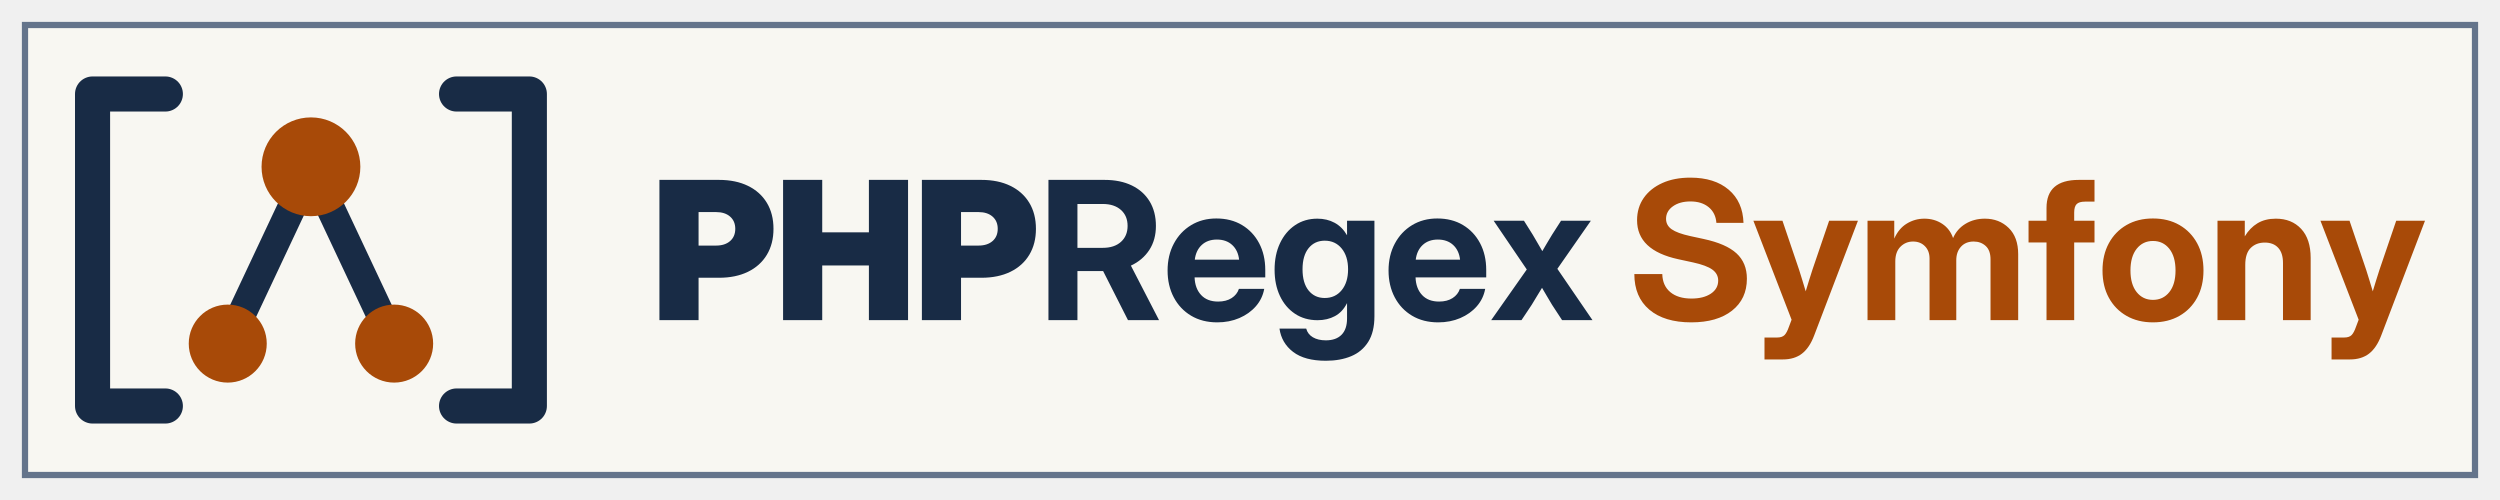
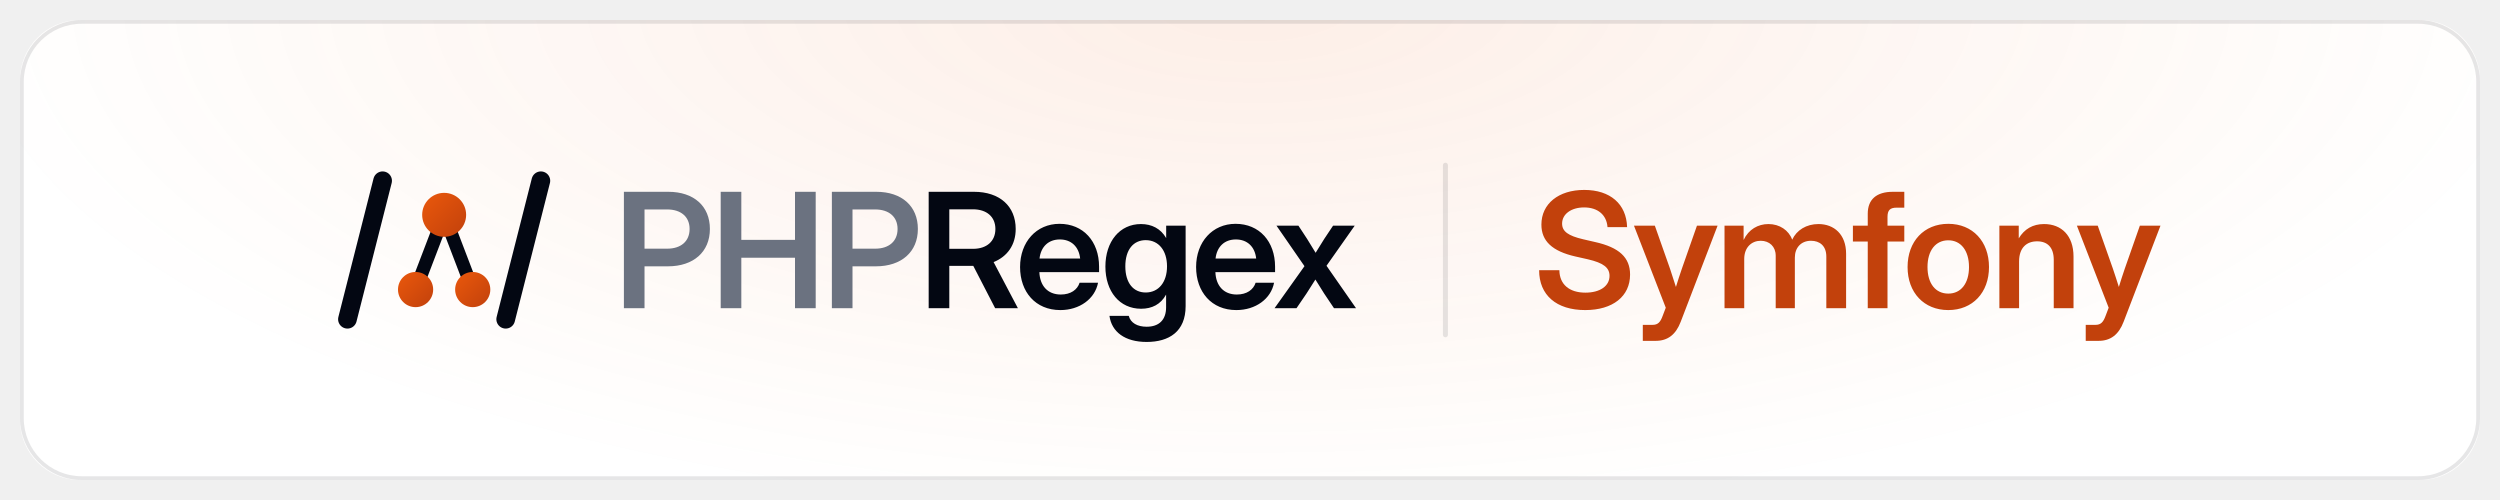
- <svg xmlns="http://www.w3.org/2000/svg" viewBox="0 0 1000 200" width="1000" height="200" role="img">
-   <style>.paper{fill:#F8F7F2}.ink-f{fill:#182B45}.ink-s{stroke:#182B45;fill:none}.amber-f{fill:#A84A08}</style>
-   <rect x="10" y="10" width="980" height="180" class="paper" stroke="#64748B" stroke-width="2.5" />
-   <g transform="translate(124.38 100) scale(0.52)">
-     <g fill="none" class="ink-s" stroke-width="27" stroke-linecap="round" stroke-linejoin="round">
-       <path d="M-112-120H-168V120H-112" />
-       <path d="M112-120H168V120H112" />
+ <svg xmlns="http://www.w3.org/2000/svg" viewBox="0 0 1000 200" width="1000" height="200" role="img" aria-label="PHPRegex Symfony">
+   <defs>
+     <linearGradient id="n" x1="0" y1="0" x2="1" y2="1">
+       <stop offset="0" stop-color="#EA580C" />
+       <stop offset="1" stop-color="#C2410C" />
+     </linearGradient>
+     <radialGradient id="halo" cx="500" cy="0" r="1" gradientUnits="userSpaceOnUse" gradientTransform="translate(500 0) scale(520 210) translate(-500 0)">
+       <stop offset="0" stop-color="rgba(234,88,12,0.10)" />
+       <stop offset="1" stop-color="rgba(234,88,12,0.10)" stop-opacity="0" />
+     </radialGradient>
+   </defs>
+   <rect x="8" y="8" width="984" height="184" rx="24" fill="#FFFFFF" />
+   <rect x="8" y="8" width="984" height="184" rx="24" fill="url(#halo)" />
+   <rect x="8.75" y="8.75" width="982.5" height="182.5" rx="24" fill="none" stroke="rgba(3,7,18,0.10)" stroke-width="1.5" />
+   <g transform="translate(177.66 100.00) scale(0.2198)">
+     <g fill="none" stroke="#030712" stroke-linecap="round">
+       <path d="M-176 126L-112 -126M112 126L176 -126" stroke-width="34" />
+       <path d="M0 -64L-52 72M0 -64L52 72" stroke-width="24" />
    </g>
-     <g transform="translate(0 14)">
-       <path d="M0-78L-64 58M0-78L64 58" fill="none" class="ink-s" stroke-width="22" stroke-linecap="round" />
-       <circle cx="0" cy="-78" r="38" class="amber-f" />
-       <circle cx="-64" cy="58" r="30" class="amber-f" />
-       <circle cx="64" cy="58" r="30" class="amber-f" />
+     <g fill="url(#n)">
+       <circle cx="0" cy="-64" r="40" />
+       <circle cx="-52" cy="72" r="32" />
+       <circle cx="52" cy="72" r="32" />
    </g>
  </g>
-   <g transform="translate(260.76 128.0429)">
-     <path d="M3.011 0.0V-56.086H26.838Q33.539 -56.086 38.432 -53.696Q43.325 -51.305 45.979 -46.92Q48.633 -42.535 48.633 -36.512Q48.633 -30.527 45.979 -26.123Q43.325 -21.719 38.432 -19.329Q33.539 -16.939 26.838 -16.939H18.67V0.0ZM18.67 -29.812H25.671Q29.21 -29.812 31.28 -31.619Q33.35 -33.426 33.35 -36.512Q33.35 -39.599 31.28 -41.406Q29.21 -43.212 25.671 -43.212H18.67ZM52.472 0.0V-56.086H68.131V-35.119H86.801V-56.086H102.46V0.0H86.801V-21.87H68.131V0.0ZM107.993 0.0V-56.086H131.82Q138.52 -56.086 143.414 -53.696Q148.307 -51.305 150.961 -46.92Q153.615 -42.535 153.615 -36.512Q153.615 -30.527 150.961 -26.123Q148.307 -21.719 143.414 -19.329Q138.52 -16.939 131.82 -16.939H123.652V0.0ZM123.652 -29.812H130.653Q134.192 -29.812 136.262 -31.619Q138.332 -33.426 138.332 -36.512Q138.332 -39.599 136.262 -41.406Q134.192 -43.212 130.653 -43.212H123.652Z" class="ink-f" />
-     <path transform="translate(154.4428 0)" d="M4.178 0.0V-56.086H26.612Q32.936 -56.086 37.547 -53.846Q42.158 -51.606 44.662 -47.466Q47.165 -43.325 47.165 -37.679Q47.165 -32.108 44.511 -28.043Q41.857 -23.978 37.152 -21.794L48.407 0.0H35.985L26.048 -19.611Q26.01 -19.611 25.935 -19.611H15.772V0.0ZM15.772 -28.909H25.935Q30.527 -28.909 33.181 -31.299Q35.835 -33.689 35.835 -37.679Q35.835 -41.707 33.162 -44.078Q30.49 -46.45 25.897 -46.45H15.772ZM71.707 0.903Q65.684 0.903 61.224 -1.769Q56.763 -4.442 54.298 -9.128Q51.832 -13.814 51.832 -19.837Q51.832 -25.897 54.335 -30.602Q56.839 -35.308 61.243 -37.98Q65.647 -40.653 71.331 -40.653Q77.203 -40.653 81.588 -38.037Q85.973 -35.421 88.439 -30.772Q90.904 -26.123 90.904 -20.063V-17.089H62.635Q62.786 -12.685 65.233 -10.05Q67.679 -7.415 72.046 -7.415Q75.283 -7.415 77.447 -8.808Q79.612 -10.201 80.364 -12.497H90.49Q89.775 -8.545 87.14 -5.533Q84.505 -2.522 80.515 -0.809Q76.525 0.903 71.707 0.903ZM62.711 -24.166H80.44Q80.026 -27.892 77.673 -30.057Q75.321 -32.221 71.556 -32.221Q67.83 -32.221 65.496 -30.057Q63.162 -27.892 62.711 -24.166ZM115.145 16.261Q106.676 16.261 102.046 12.723Q97.416 9.185 96.588 3.388H107.278Q107.88 5.646 109.951 6.87Q112.021 8.093 115.145 8.093Q119.21 8.093 121.412 5.872Q123.614 3.651 123.614 -0.64V-6.738H123.577Q121.808 -3.237 118.778 -1.6Q115.747 0.038 111.833 0.038Q106.638 0.038 102.761 -2.56Q98.884 -5.157 96.757 -9.693Q94.631 -14.228 94.631 -20.176Q94.631 -26.161 96.795 -30.753Q98.959 -35.345 102.818 -37.961Q106.676 -40.577 111.757 -40.577Q115.597 -40.577 118.627 -38.94Q121.657 -37.303 123.577 -33.99H123.614V-39.749H134.568V-1.543Q134.568 4.743 132.103 8.676Q129.637 12.61 125.271 14.435Q120.904 16.261 115.145 16.261ZM114.693 -8.846Q118.909 -8.846 121.469 -11.97Q124.029 -15.094 124.029 -20.326Q124.029 -25.521 121.469 -28.645Q118.909 -31.769 114.693 -31.769Q110.666 -31.769 108.238 -28.777Q105.81 -25.784 105.81 -20.326Q105.81 -14.831 108.238 -11.838Q110.666 -8.846 114.693 -8.846ZM160.089 0.903Q154.066 0.903 149.606 -1.769Q145.145 -4.442 142.68 -9.128Q140.214 -13.814 140.214 -19.837Q140.214 -25.897 142.718 -30.602Q145.221 -35.308 149.625 -37.98Q154.029 -40.653 159.713 -40.653Q165.585 -40.653 169.97 -38.037Q174.355 -35.421 176.821 -30.772Q179.286 -26.123 179.286 -20.063V-17.089H151.017Q151.168 -12.685 153.615 -10.05Q156.061 -7.415 160.428 -7.415Q163.665 -7.415 165.829 -8.808Q167.994 -10.201 168.747 -12.497H178.872Q178.157 -8.545 175.522 -5.533Q172.887 -2.522 168.897 -0.809Q164.907 0.903 160.089 0.903ZM151.093 -24.166H168.822Q168.408 -27.892 166.055 -30.057Q163.703 -32.221 159.938 -32.221Q156.212 -32.221 153.878 -30.057Q151.544 -27.892 151.093 -24.166ZM181.281 0.0 195.51 -20.251 182.26 -39.749H194.38L197.881 -34.178Q198.897 -32.447 199.838 -30.828Q200.779 -29.21 201.72 -27.591Q202.662 -29.21 203.621 -30.828Q204.581 -32.447 205.635 -34.178L209.211 -39.749H221.143L207.743 -20.515L221.783 0.0H209.625L205.635 -6.098Q204.544 -7.905 203.565 -9.58Q202.586 -11.255 201.608 -12.911Q200.591 -11.255 199.575 -9.58Q198.559 -7.905 197.467 -6.098L193.402 0.0Z" class="ink-f" />
-     <path transform="translate(390.3417 0)" d="M25.408 0.903Q14.643 0.903 8.639 -4.178Q2.635 -9.26 2.635 -18.407H13.814Q13.927 -13.777 17.014 -11.198Q20.101 -8.62 25.483 -8.62Q30.301 -8.62 33.237 -10.577Q36.173 -12.535 36.173 -15.809Q36.173 -18.52 33.821 -20.213Q31.468 -21.907 26.123 -23.074L20.213 -24.354Q3.727 -27.93 3.727 -39.938Q3.727 -45.057 6.399 -48.877Q9.072 -52.698 13.852 -54.844Q18.633 -56.989 25.032 -56.989Q34.705 -56.989 40.37 -52.171Q46.035 -47.353 46.299 -38.884H35.458Q35.157 -42.874 32.372 -45.17Q29.586 -47.466 25.069 -47.466Q20.778 -47.466 18.049 -45.509Q15.32 -43.551 15.32 -40.502Q15.32 -37.905 17.579 -36.324Q19.837 -34.743 24.994 -33.614L30.377 -32.447Q39.335 -30.527 43.495 -26.707Q47.654 -22.886 47.654 -16.562Q47.654 -8.469 41.707 -3.783Q35.759 0.903 25.408 0.903ZM54.693 15.734V6.964H59.737Q61.732 6.964 62.692 6.004Q63.652 5.044 64.442 2.748L65.534 -0.151L50.251 -39.749H61.883L68.545 -20.101Q69.223 -17.955 69.881 -15.809Q70.54 -13.664 71.18 -11.518Q71.82 -13.664 72.497 -15.828Q73.175 -17.993 73.853 -20.101L80.553 -39.749H92.071L74.568 6.136Q72.686 11.104 69.674 13.419Q66.663 15.734 62.033 15.734ZM95.91 0.0V-39.749H106.601V-32.597Q108.37 -36.625 111.607 -38.601Q114.844 -40.577 118.646 -40.577Q122.673 -40.577 125.779 -38.526Q128.884 -36.475 130.126 -32.823Q131.707 -36.475 135.114 -38.526Q138.52 -40.577 142.849 -40.577Q148.571 -40.577 152.373 -36.87Q156.174 -33.162 156.174 -26.349V0.0H145.108V-24.316Q145.108 -27.892 143.169 -29.661Q141.231 -31.431 138.37 -31.431Q135.17 -31.431 133.288 -29.36Q131.406 -27.29 131.406 -23.94V0.0H120.716V-24.618Q120.716 -27.704 118.872 -29.567Q117.027 -31.431 114.129 -31.431Q111.155 -31.431 109.085 -29.36Q107.015 -27.29 107.015 -23.451V0.0ZM186.702 -39.749V-31.054H178.571V0.0H167.504V-31.054H160.315V-39.749H167.504V-44.906Q167.504 -56.086 180.415 -56.086H186.702V-47.391H182.937Q180.528 -47.391 179.55 -46.393Q178.571 -45.396 178.571 -43.024V-39.749ZM210.077 0.903Q204.054 0.903 199.518 -1.694Q194.983 -4.291 192.442 -8.94Q189.901 -13.589 189.901 -19.837Q189.901 -26.086 192.442 -30.753Q194.983 -35.421 199.518 -38.037Q204.054 -40.653 210.077 -40.653Q216.137 -40.653 220.673 -38.037Q225.209 -35.421 227.75 -30.753Q230.29 -26.086 230.29 -19.837Q230.29 -13.626 227.75 -8.959Q225.209 -4.291 220.673 -1.694Q216.137 0.903 210.077 0.903ZM210.077 -8.093Q214.142 -8.093 216.626 -11.198Q219.111 -14.304 219.111 -19.837Q219.111 -25.408 216.626 -28.532Q214.142 -31.656 210.077 -31.656Q206.049 -31.656 203.565 -28.532Q201.081 -25.408 201.081 -19.837Q201.081 -14.304 203.565 -11.198Q206.049 -8.093 210.077 -8.093ZM247.003 -22.096V0.0H235.899V-39.749H246.815V-33.501Q248.848 -36.889 251.897 -38.733Q254.945 -40.577 259.237 -40.577Q265.56 -40.577 269.362 -36.493Q273.164 -32.409 273.164 -24.881V0.0H262.097V-22.848Q262.097 -26.838 260.178 -28.927Q258.258 -31.017 254.795 -31.017Q251.37 -31.017 249.186 -28.871Q247.003 -26.725 247.003 -22.096ZM281.52 15.734V6.964H286.564Q288.559 6.964 289.519 6.004Q290.479 5.044 291.269 2.748L292.361 -0.151L277.079 -39.749H288.71L295.372 -20.101Q296.05 -17.955 296.709 -15.809Q297.367 -13.664 298.007 -11.518Q298.647 -13.664 299.325 -15.828Q300.002 -17.993 300.68 -20.101L307.38 -39.749H318.898L301.395 6.136Q299.513 11.104 296.502 13.419Q293.49 15.734 288.86 15.734Z" class="amber-f" />
-   </g>
+   <path d="M249.56 123.28H257.81V106.53H267.18C277.4 106.53 283.96 100.75 283.96 91.59C283.96 82.47 277.56 76.72 267.34 76.72H249.56ZM257.81 99.47V83.78H266.87C272.43 83.78 275.84 86.75 275.84 91.59C275.84 96.47 272.43 99.47 266.87 99.47Z M288.28 123.28H296.53V103.09H318V123.28H326.28V76.72H318V95.94H296.53V76.72H288.28Z M332.75 123.28H341V106.53H350.37C360.59 106.53 367.15 100.75 367.15 91.59C367.15 82.47 360.75 76.72 350.53 76.72H332.75ZM341 99.47V83.78H350.06C355.62 83.78 359.03 86.75 359.03 91.59C359.03 96.47 355.62 99.47 350.06 99.47Z" fill="#6B7280" />
+   <path d="M371.47 123.28H379.72V106.34H389.09C389.19 106.34 389.25 106.34 389.31 106.34L398.06 123.28H407.16L397.44 104.84C402.97 102.59 406.28 97.94 406.28 91.59C406.28 82.47 399.87 76.72 389.62 76.72H371.47ZM379.72 99.53V83.72H389.16C394.72 83.72 398.16 86.75 398.16 91.59C398.16 96.47 394.72 99.53 389.22 99.53Z M424.13 124.03C431.84 124.03 437.97 119.56 439.22 113.09H431.84C430.94 115.91 428.28 117.81 424.31 117.81C419 117.81 415.94 114.22 415.75 108.84H439.63V106.69C439.63 96.56 433.31 89.53 423.81 89.53C414.56 89.53 408.03 96.78 408.03 106.81C408.03 116.81 414.22 124.03 424.13 124.03ZM415.81 103.41C416.34 98.69 419.38 95.78 423.94 95.78C428.5 95.78 431.56 98.69 432.06 103.41Z M458.66 136.78C467.6 136.78 474.25 132.66 474.25 122.44V90.28H466.47V95.19H466.44C464.25 91.41 460.66 89.62 456.38 89.62C447.91 89.62 442.16 96.59 442.16 106.62C442.16 116.56 447.81 123.5 456.44 123.5C460.78 123.5 464.28 121.75 466.41 117.88H466.44V122.91C466.44 127.97 463.6 130.69 458.66 130.69C454.97 130.69 452.25 129.19 451.5 126.34H443.78C444.66 132.75 449.94 136.78 458.66 136.78ZM458.28 117C453.41 117 450.13 113.28 450.13 106.53C450.13 99.81 453.41 96.06 458.28 96.06C463.44 96.06 466.81 100.19 466.81 106.53C466.81 112.88 463.44 117 458.28 117Z M494.53 124.03C502.25 124.03 508.38 119.56 509.63 113.09H502.25C501.35 115.91 498.69 117.81 494.72 117.81C489.41 117.81 486.35 114.22 486.16 108.84H510.03V106.69C510.03 96.56 503.72 89.53 494.22 89.53C484.97 89.53 478.44 96.78 478.44 106.81C478.44 116.81 484.63 124.03 494.53 124.03ZM486.22 103.41C486.75 98.69 489.78 95.78 494.35 95.78C498.91 95.78 501.97 98.69 502.47 103.41Z M509.82 123.28H518.6L522.6 117.41C523.85 115.47 525 113.62 526.16 111.81C527.32 113.62 528.44 115.47 529.66 117.41L533.6 123.28H542.41L530.6 106.31L541.88 90.28H533.22L529.72 95.53C528.5 97.47 527.38 99.28 526.25 101.12C525.13 99.28 524 97.47 522.82 95.53L519.38 90.28H510.6L521.79 106.47Z" fill="#030712" />
+   <rect x="577.17" y="65.08" width="2" height="69.84" rx="1" fill="rgba(3,7,18,0.10)" />
+   <path d="M634.09 124.03C645.12 124.03 652.03 118.53 652.03 109.84C652.03 103 647.69 98.97 638.03 96.81L633.31 95.72C627.25 94.31 624.84 92.56 624.84 89.44C624.84 85.62 628.5 82.97 633.65 82.97C639.09 82.97 642.65 85.94 643 90.84H650.84C650.56 81.59 644.09 75.97 633.69 75.97C623.4 75.97 616.56 81.53 616.56 89.84C616.56 96.38 620.84 100.47 630.15 102.59L635.15 103.72C641.37 105.16 643.81 107.06 643.81 110.34C643.81 114.44 639.97 117.06 634.15 117.06C627.69 117.06 623.81 113.72 623.75 108.09H615.65C615.65 118.06 622.56 124.03 634.09 124.03Z M657.12 136.34H662.28C667.06 136.34 670.31 133.88 672.28 128.72L687.03 90.28H678.78L672.75 107.47C671.91 109.91 671.12 112.34 670.37 114.78C669.62 112.34 668.81 109.91 668 107.47L661.94 90.28H653.59L666.31 123.09L665.09 126.28C664.16 128.88 663.16 129.94 661.03 129.94H657.12Z M689.81 123.28H697.69V103.59C697.69 98.88 700.72 96.31 704.28 96.31C707.78 96.31 710.28 98.66 710.28 102.25V123.28H717.94V103.03C717.94 99.09 720.41 96.31 724.41 96.31C727.78 96.31 730.53 98.25 730.53 102.62V123.28H738.44V101.5C738.44 93.75 733.63 89.62 727.38 89.62C722.56 89.62 718.63 92.06 716.88 95.88C715.5 92.09 711.84 89.62 707.38 89.62C703.22 89.62 699.44 91.75 697.44 96V90.28H689.81Z M761.72 90.28H755V86.78C755 84.09 756 83.06 758.69 83.06H761.72V76.72H757.13C750.6 76.72 747.1 79.78 747.1 85.47V90.28H741.16V96.62H747.1V123.28H755V96.62H761.72Z M779.32 124.03C789.03 124.03 795.6 117.06 795.6 106.81C795.6 96.56 789.03 89.53 779.32 89.53C769.6 89.53 763.03 96.56 763.03 106.81C763.03 117.06 769.6 124.03 779.32 124.03ZM779.32 117.44C774.22 117.44 771 113.41 771 106.81C771 100.19 774.25 96.12 779.32 96.12C784.35 96.12 787.6 100.22 787.6 106.81C787.6 113.38 784.38 117.44 779.32 117.44Z M807.63 104.62C807.63 99 810.72 96.53 814.85 96.53C819.07 96.53 821.5 99.06 821.5 103.91V123.28H829.41V102.66C829.41 94.19 824.54 89.62 817.63 89.62C813.1 89.62 809.75 91.62 807.5 95.34V90.28H799.75V123.28H807.63Z M834.29 136.34H839.44C844.22 136.34 847.47 133.88 849.44 128.72L864.19 90.28H855.94L849.91 107.47C849.07 109.91 848.29 112.34 847.54 114.78C846.79 112.34 845.97 109.91 845.16 107.47L839.1 90.28H830.76L843.47 123.09L842.26 126.28C841.32 128.88 840.32 129.94 838.19 129.94H834.29Z" fill="#C2410C" />
</svg>
